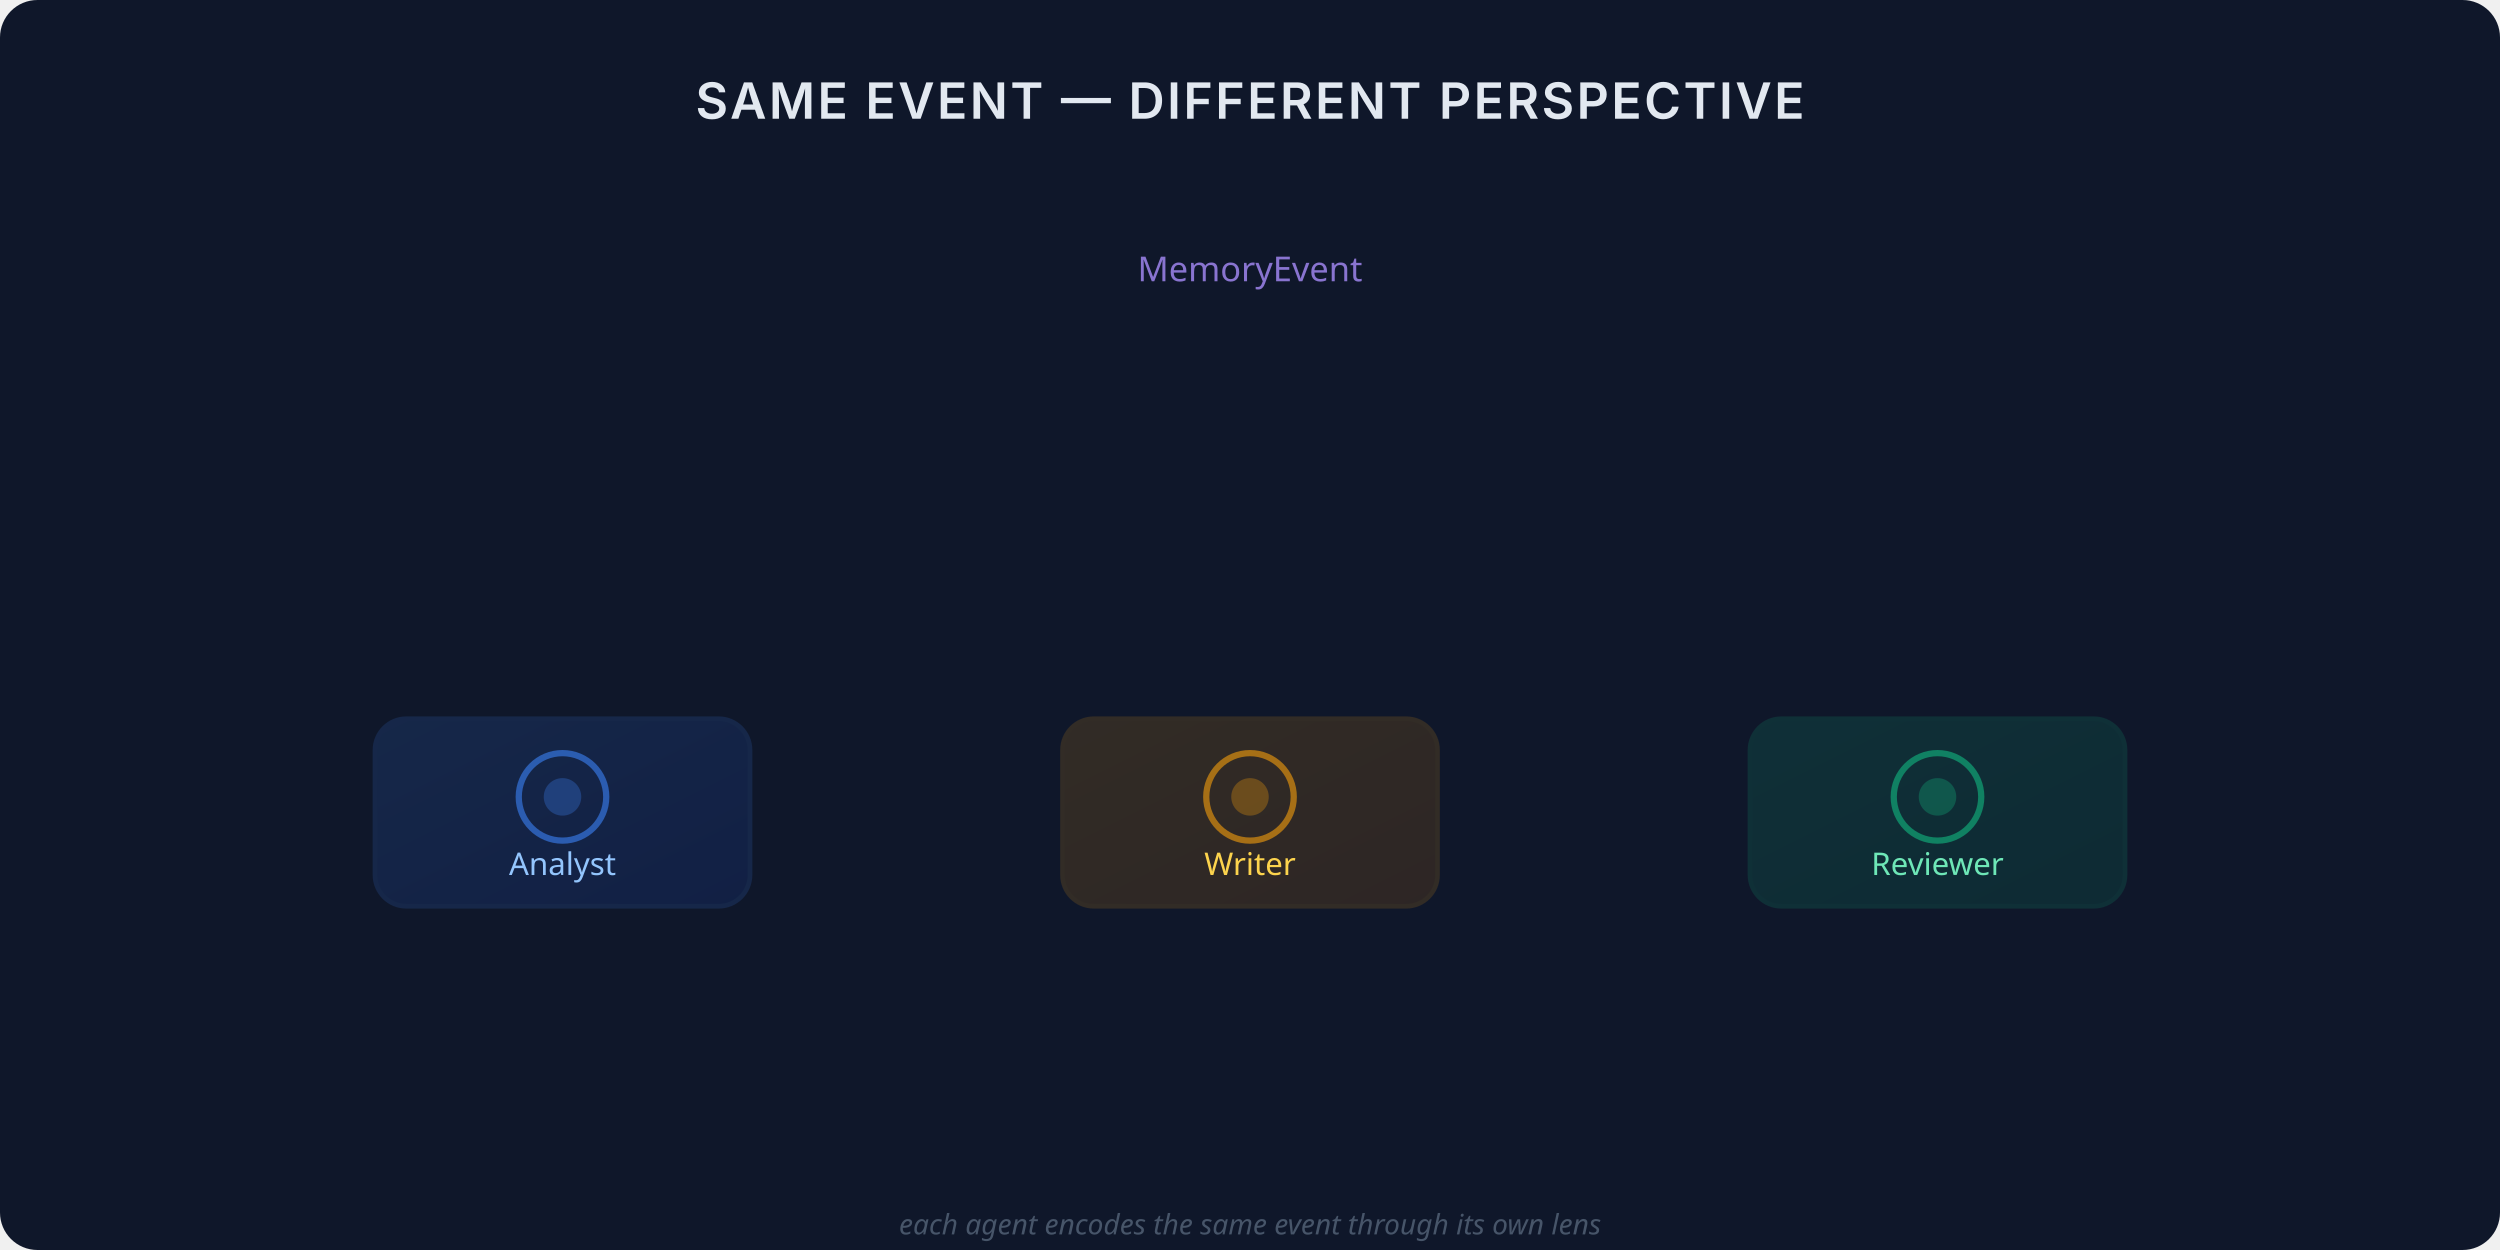
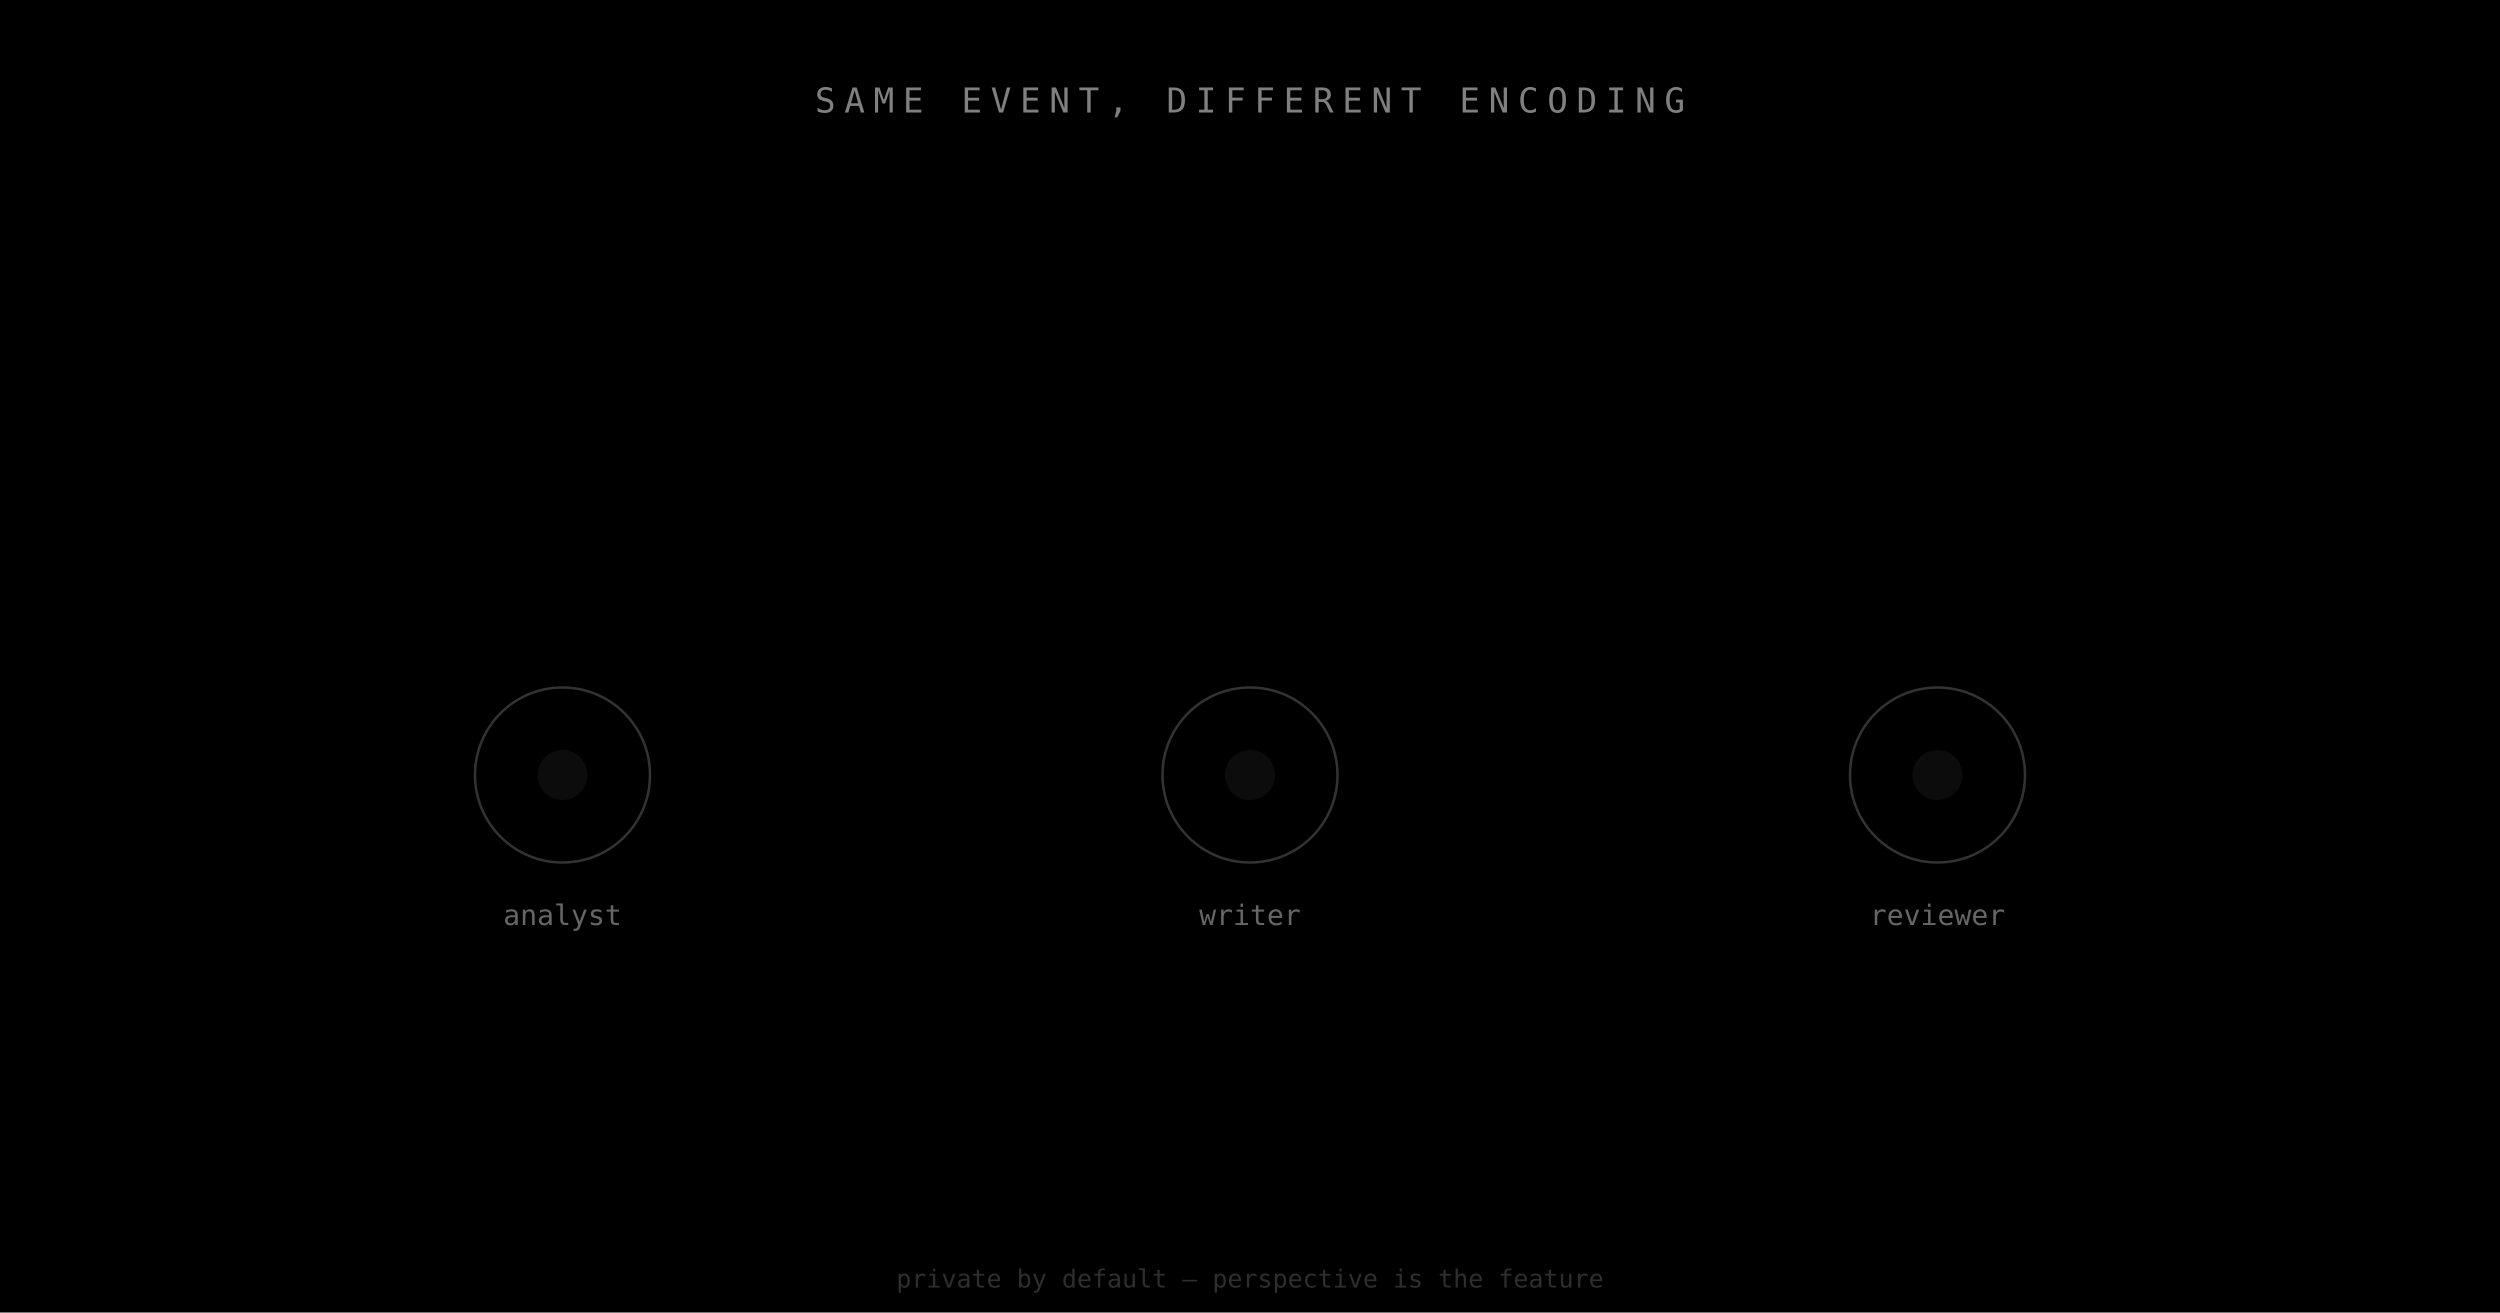
- <svg xmlns="http://www.w3.org/2000/svg" viewBox="0 0 800 400" width="800" height="400">
+ <svg xmlns="http://www.w3.org/2000/svg" viewBox="0 0 800 420" width="800" height="420">
  <defs>
-     <radialGradient id="eventGlow" cx="50%" cy="50%" r="50%">
-       <stop offset="0%" stop-color="#ffffff" stop-opacity="0.9" />
-       <stop offset="100%" stop-color="#a78bfa" stop-opacity="0" />
+     <radialGradient id="pulse" cx="50%" cy="50%" r="50%">
+       <stop offset="0%" stop-color="#ffffff" stop-opacity="0.6" />
+       <stop offset="100%" stop-color="#ffffff" stop-opacity="0" />
    </radialGradient>
-     <linearGradient id="gradA" x1="0%" y1="0%" x2="100%" y2="100%">
-       <stop offset="0%" stop-color="#3b82f6" />
-       <stop offset="100%" stop-color="#1d4ed8" />
-     </linearGradient>
-     <linearGradient id="gradB" x1="0%" y1="0%" x2="100%" y2="100%">
-       <stop offset="0%" stop-color="#f59e0b" />
-       <stop offset="100%" stop-color="#d97706" />
-     </linearGradient>
-     <linearGradient id="gradC" x1="0%" y1="0%" x2="100%" y2="100%">
-       <stop offset="0%" stop-color="#10b981" />
-       <stop offset="100%" stop-color="#059669" />
-     </linearGradient>
-     <filter id="softGlow">
-       <feGaussianBlur stdDeviation="2" result="blur" />
+     <filter id="glow">
+       <feGaussianBlur stdDeviation="3" result="blur" />
      <feMerge>
        <feMergeNode in="blur" />
        <feMergeNode in="SourceGraphic" />
      </feMerge>
    </filter>
+     <filter id="softblur">
+       <feGaussianBlur stdDeviation="1.5" />
+     </filter>
  </defs>
-   <rect width="800" height="400" fill="#0f172a" rx="12" />
-   <text x="400" y="38" text-anchor="middle" fill="#e2e8f0" font-family="system-ui, -apple-system, sans-serif" font-size="16" font-weight="600" letter-spacing="0.05em">
-     SAME EVENT — DIFFERENT PERSPECTIVE
+   <rect width="800" height="420" fill="#000000" rx="0" />
+   <text x="400" y="36" text-anchor="middle" fill="#ffffff" font-family="'SF Mono', 'Fira Code', 'Consolas', monospace" font-size="11" letter-spacing="0.25em" opacity="0.5">
+     SAME EVENT, DIFFERENT ENCODING
  </text>
-   <circle cx="400" cy="130" r="30" fill="url(#eventGlow)" opacity="0">
-     <animate attributeName="opacity" values="0;1;1;0.3;0.3" dur="6s" repeatCount="indefinite" />
-     <animate attributeName="r" values="8;30;30;30;30" dur="6s" repeatCount="indefinite" />
+   <circle cx="400" cy="110" r="6" fill="none" stroke="#ffffff" stroke-width="0.5" opacity="0">
+     <animate attributeName="r" values="6;40;40;40;40;40;40;40;40;40" dur="14s" repeatCount="indefinite" calcMode="spline" keySplines="0.25 0.1 0.25 1;0 0 1 1;0 0 1 1;0 0 1 1;0 0 1 1;0 0 1 1;0 0 1 1;0 0 1 1;0 0 1 1" />
+     <animate attributeName="opacity" values="0;0.4;0.15;0.15;0.15;0.15;0.15;0.15;0.08;0" dur="14s" repeatCount="indefinite" />
  </circle>
-   <circle cx="400" cy="130" r="8" fill="#a78bfa" opacity="0">
-     <animate attributeName="opacity" values="0;1;1;1;1" dur="6s" repeatCount="indefinite" />
+   <circle cx="400" cy="110" r="3" fill="#ffffff" opacity="0">
+     <animate attributeName="opacity" values="0;1;0.8;0.8;0.8;0.8;0.8;0.8;0.8;0.4" dur="14s" repeatCount="indefinite" />
+     <animate attributeName="r" values="2;4;3;3;3;3;3;3;3;3" dur="14s" repeatCount="indefinite" calcMode="spline" keySplines="0.25 0.1 0.25 1;0.25 0.1 0.25 1;0 0 1 1;0 0 1 1;0 0 1 1;0 0 1 1;0 0 1 1;0 0 1 1;0 0 1 1" />
  </circle>
-   <text x="400" y="90" text-anchor="middle" fill="#a78bfa" font-family="system-ui, sans-serif" font-size="11" opacity="0.8">
-     MemoryEvent
+   <text x="400" y="78" text-anchor="middle" fill="#ffffff" font-family="'SF Mono', monospace" font-size="9" opacity="0">
+     event
+     <animate attributeName="opacity" values="0;0.45;0.45;0.45;0.45;0.45;0.45;0.45;0.45;0.2" dur="14s" repeatCount="indefinite" />
  </text>
-   <line x1="380" y1="145" x2="180" y2="230" stroke="#3b82f6" stroke-width="1.5" stroke-dasharray="6,4" opacity="0">
-     <animate attributeName="opacity" values="0;0;0.6;0.6;0.2" dur="6s" repeatCount="indefinite" />
+   <line x1="382" y1="125" x2="180" y2="215" stroke="#ffffff" stroke-width="0.5" opacity="0">
+     <animate attributeName="opacity" values="0;0;0.3;0.3;0.3;0.3;0.3;0.3;0.12;0" dur="14s" repeatCount="indefinite" />
  </line>
-   <line x1="400" y1="155" x2="400" y2="230" stroke="#f59e0b" stroke-width="1.5" stroke-dasharray="6,4" opacity="0">
-     <animate attributeName="opacity" values="0;0;0.6;0.6;0.2" dur="6s" repeatCount="indefinite" />
+   <line x1="400" y1="130" x2="400" y2="215" stroke="#ffffff" stroke-width="0.5" opacity="0">
+     <animate attributeName="opacity" values="0;0;0.3;0.3;0.3;0.3;0.3;0.3;0.12;0" dur="14s" repeatCount="indefinite" />
  </line>
-   <line x1="420" y1="145" x2="620" y2="230" stroke="#10b981" stroke-width="1.5" stroke-dasharray="6,4" opacity="0">
-     <animate attributeName="opacity" values="0;0;0.6;0.6;0.2" dur="6s" repeatCount="indefinite" />
+   <line x1="418" y1="125" x2="620" y2="215" stroke="#ffffff" stroke-width="0.5" opacity="0">
+     <animate attributeName="opacity" values="0;0;0.3;0.3;0.3;0.3;0.3;0.3;0.12;0" dur="14s" repeatCount="indefinite" />
  </line>
-   <circle r="4" fill="#3b82f6" filter="url(#softGlow)" opacity="0">
-     <animate attributeName="opacity" values="0;0;1;0;0" dur="6s" repeatCount="indefinite" />
-     <animate attributeName="cx" values="380;380;180;180;180" dur="6s" repeatCount="indefinite" />
-     <animate attributeName="cy" values="145;145;230;230;230" dur="6s" repeatCount="indefinite" />
+   <circle r="2.5" fill="#ffffff" filter="url(#glow)" opacity="0">
+     <animate attributeName="opacity" values="0;0;0.9;0;0;0;0;0;0;0" dur="14s" repeatCount="indefinite" />
+     <animate attributeName="cx" values="382;382;180;180;180;180;180;180;180;180" dur="14s" repeatCount="indefinite" calcMode="spline" keySplines="0 0 1 1;0.4 0 0.2 1;0 0 1 1;0 0 1 1;0 0 1 1;0 0 1 1;0 0 1 1;0 0 1 1;0 0 1 1" />
+     <animate attributeName="cy" values="125;125;215;215;215;215;215;215;215;215" dur="14s" repeatCount="indefinite" calcMode="spline" keySplines="0 0 1 1;0.4 0 0.2 1;0 0 1 1;0 0 1 1;0 0 1 1;0 0 1 1;0 0 1 1;0 0 1 1;0 0 1 1" />
  </circle>
-   <circle r="4" fill="#f59e0b" filter="url(#softGlow)" opacity="0">
-     <animate attributeName="opacity" values="0;0;1;0;0" dur="6s" repeatCount="indefinite" />
-     <animate attributeName="cx" values="400;400;400;400;400" dur="6s" repeatCount="indefinite" />
-     <animate attributeName="cy" values="155;155;230;230;230" dur="6s" repeatCount="indefinite" />
+   <circle r="2.5" fill="#ffffff" filter="url(#glow)" opacity="0">
+     <animate attributeName="opacity" values="0;0;0.9;0;0;0;0;0;0;0" dur="14s" repeatCount="indefinite" />
+     <animate attributeName="cx" values="400;400;400;400;400;400;400;400;400;400" dur="14s" repeatCount="indefinite" />
+     <animate attributeName="cy" values="130;130;215;215;215;215;215;215;215;215" dur="14s" repeatCount="indefinite" calcMode="spline" keySplines="0 0 1 1;0.4 0 0.2 1;0 0 1 1;0 0 1 1;0 0 1 1;0 0 1 1;0 0 1 1;0 0 1 1;0 0 1 1" />
  </circle>
-   <circle r="4" fill="#10b981" filter="url(#softGlow)" opacity="0">
-     <animate attributeName="opacity" values="0;0;1;0;0" dur="6s" repeatCount="indefinite" />
-     <animate attributeName="cx" values="420;420;620;620;620" dur="6s" repeatCount="indefinite" />
-     <animate attributeName="cy" values="145;145;230;230;230" dur="6s" repeatCount="indefinite" />
+   <circle r="2.5" fill="#ffffff" filter="url(#glow)" opacity="0">
+     <animate attributeName="opacity" values="0;0;0.9;0;0;0;0;0;0;0" dur="14s" repeatCount="indefinite" />
+     <animate attributeName="cx" values="418;418;620;620;620;620;620;620;620;620" dur="14s" repeatCount="indefinite" calcMode="spline" keySplines="0 0 1 1;0.4 0 0.2 1;0 0 1 1;0 0 1 1;0 0 1 1;0 0 1 1;0 0 1 1;0 0 1 1;0 0 1 1" />
+     <animate attributeName="cy" values="125;125;215;215;215;215;215;215;215;215" dur="14s" repeatCount="indefinite" calcMode="spline" keySplines="0 0 1 1;0.4 0 0.2 1;0 0 1 1;0 0 1 1;0 0 1 1;0 0 1 1;0 0 1 1;0 0 1 1;0 0 1 1" />
  </circle>
-   <g transform="translate(180, 260)">
-     <rect x="-60" y="-30" width="120" height="60" rx="10" fill="url(#gradA)" opacity="0.15" stroke="#3b82f6" stroke-width="1.5" />
-     <circle cx="0" cy="-5" r="14" fill="none" stroke="#3b82f6" stroke-width="2" opacity="0.6">
-       <animate attributeName="opacity" values="0.6;0.6;0.6;1;0.6" dur="6s" repeatCount="indefinite" />
+   <g transform="translate(180, 248)">
+     <circle cx="0" cy="0" r="28" fill="none" stroke="#ffffff" stroke-width="0.8" opacity="0.2">
+       <animate attributeName="opacity" values="0.2;0.2;0.2;0.7;0.5;0.5;0.5;0.5;0.3;0.2" dur="14s" repeatCount="indefinite" />
+       <animate attributeName="r" values="28;28;28;32;30;30;30;30;28;28" dur="14s" repeatCount="indefinite" calcMode="spline" keySplines="0 0 1 1;0 0 1 1;0.25 0.1 0.25 1;0.25 0.1 0.25 1;0 0 1 1;0 0 1 1;0 0 1 1;0 0 1 1;0 0 1 1" />
    </circle>
-     <circle cx="0" cy="-5" r="6" fill="#3b82f6" opacity="0.3">
-       <animate attributeName="opacity" values="0.3;0.3;0.3;0.8;0.3" dur="6s" repeatCount="indefinite" />
-       <animate attributeName="r" values="6;6;6;10;6" dur="6s" repeatCount="indefinite" />
+     <circle cx="0" cy="0" r="8" fill="#ffffff" opacity="0.05">
+       <animate attributeName="opacity" values="0.05;0.05;0.05;0.25;0.12;0.12;0.12;0.12;0.05;0.05" dur="14s" repeatCount="indefinite" />
+       <animate attributeName="r" values="8;8;8;14;10;10;10;10;8;8" dur="14s" repeatCount="indefinite" calcMode="spline" keySplines="0 0 1 1;0 0 1 1;0.25 0.1 0.25 1;0.25 0.1 0.25 1;0 0 1 1;0 0 1 1;0 0 1 1;0 0 1 1;0 0 1 1" />
    </circle>
-     <text x="0" y="20" text-anchor="middle" fill="#93c5fd" font-family="system-ui, sans-serif" font-size="10" font-weight="500">Analyst</text>
-     <rect x="-50" y="40" width="40" height="12" rx="3" fill="#3b82f6" opacity="0">
-       <animate attributeName="opacity" values="0;0;0;0.7;0.7" dur="6s" repeatCount="indefinite" />
-     </rect>
-     <text x="-30" y="49" text-anchor="middle" fill="#e2e8f0" font-family="monospace" font-size="7" opacity="0">
-       0.82
-       <animate attributeName="opacity" values="0;0;0;1;1" dur="6s" repeatCount="indefinite" />
-     </text>
-     <rect x="10" y="40" width="40" height="12" rx="3" fill="#1d4ed8" opacity="0">
-       <animate attributeName="opacity" values="0;0;0;0.5;0.5" dur="6s" repeatCount="indefinite" />
-     </rect>
-     <text x="30" y="49" text-anchor="middle" fill="#e2e8f0" font-family="monospace" font-size="7" opacity="0">
-       trend
-       <animate attributeName="opacity" values="0;0;0;1;1" dur="6s" repeatCount="indefinite" />
-     </text>
+     <text x="0" y="48" text-anchor="middle" fill="#ffffff" font-family="'SF Mono', monospace" font-size="9" opacity="0.4">analyst</text>
+     <g opacity="0">
+       <animate attributeName="opacity" values="0;0;0;0;0.7;0.7;0.7;0.7;0.3;0" dur="14s" repeatCount="indefinite" />
+       <text x="-28" y="68" fill="#ffffff" font-family="'SF Mono', monospace" font-size="8" opacity="0.8">salience</text>
+       <text x="28" y="68" text-anchor="end" fill="#ffffff" font-family="'SF Mono', monospace" font-size="8" opacity="0.5">0.82</text>
+       <line x1="-28" y1="72" x2="28" y2="72" stroke="#ffffff" stroke-width="0.3" opacity="0.2" />
+       <text x="-28" y="84" fill="#ffffff" font-family="'SF Mono', monospace" font-size="8" opacity="0.8">focus</text>
+       <text x="28" y="84" text-anchor="end" fill="#ffffff" font-family="'SF Mono', monospace" font-size="8" opacity="0.5">trend</text>
+     </g>
  </g>
-   <g transform="translate(400, 260)">
-     <rect x="-60" y="-30" width="120" height="60" rx="10" fill="url(#gradB)" opacity="0.15" stroke="#f59e0b" stroke-width="1.5" />
-     <circle cx="0" cy="-5" r="14" fill="none" stroke="#f59e0b" stroke-width="2" opacity="0.6">
-       <animate attributeName="opacity" values="0.6;0.6;0.6;1;0.6" dur="6s" repeatCount="indefinite" />
+   <g transform="translate(400, 248)">
+     <circle cx="0" cy="0" r="28" fill="none" stroke="#ffffff" stroke-width="0.8" opacity="0.2">
+       <animate attributeName="opacity" values="0.2;0.2;0.2;0.7;0.5;0.5;0.5;0.5;0.3;0.2" dur="14s" repeatCount="indefinite" />
+       <animate attributeName="r" values="28;28;28;32;30;30;30;30;28;28" dur="14s" repeatCount="indefinite" calcMode="spline" keySplines="0 0 1 1;0 0 1 1;0.25 0.1 0.25 1;0.25 0.1 0.25 1;0 0 1 1;0 0 1 1;0 0 1 1;0 0 1 1;0 0 1 1" />
    </circle>
-     <circle cx="0" cy="-5" r="6" fill="#f59e0b" opacity="0.3">
-       <animate attributeName="opacity" values="0.3;0.3;0.3;0.8;0.3" dur="6s" repeatCount="indefinite" />
-       <animate attributeName="r" values="6;6;6;10;6" dur="6s" repeatCount="indefinite" />
+     <circle cx="0" cy="0" r="8" fill="#ffffff" opacity="0.05">
+       <animate attributeName="opacity" values="0.05;0.05;0.05;0.25;0.12;0.12;0.12;0.12;0.05;0.05" dur="14s" repeatCount="indefinite" />
+       <animate attributeName="r" values="8;8;8;14;10;10;10;10;8;8" dur="14s" repeatCount="indefinite" calcMode="spline" keySplines="0 0 1 1;0 0 1 1;0.25 0.1 0.25 1;0.25 0.1 0.25 1;0 0 1 1;0 0 1 1;0 0 1 1;0 0 1 1;0 0 1 1" />
    </circle>
-     <text x="0" y="20" text-anchor="middle" fill="#fcd34d" font-family="system-ui, sans-serif" font-size="10" font-weight="500">Writer</text>
-     <rect x="-50" y="40" width="40" height="12" rx="3" fill="#f59e0b" opacity="0">
-       <animate attributeName="opacity" values="0;0;0;0.7;0.7" dur="6s" repeatCount="indefinite" />
-     </rect>
-     <text x="-30" y="49" text-anchor="middle" fill="#0f172a" font-family="monospace" font-size="7" opacity="0">
-       0.45
-       <animate attributeName="opacity" values="0;0;0;1;1" dur="6s" repeatCount="indefinite" />
-     </text>
-     <rect x="10" y="40" width="40" height="12" rx="3" fill="#d97706" opacity="0">
-       <animate attributeName="opacity" values="0;0;0;0.5;0.5" dur="6s" repeatCount="indefinite" />
-     </rect>
-     <text x="30" y="49" text-anchor="middle" fill="#e2e8f0" font-family="monospace" font-size="7" opacity="0">
-       story
-       <animate attributeName="opacity" values="0;0;0;1;1" dur="6s" repeatCount="indefinite" />
-     </text>
+     <text x="0" y="48" text-anchor="middle" fill="#ffffff" font-family="'SF Mono', monospace" font-size="9" opacity="0.4">writer</text>
+     <g opacity="0">
+       <animate attributeName="opacity" values="0;0;0;0;0.7;0.7;0.7;0.7;0.3;0" dur="14s" repeatCount="indefinite" />
+       <text x="-28" y="68" fill="#ffffff" font-family="'SF Mono', monospace" font-size="8" opacity="0.8">salience</text>
+       <text x="28" y="68" text-anchor="end" fill="#ffffff" font-family="'SF Mono', monospace" font-size="8" opacity="0.5">0.41</text>
+       <line x1="-28" y1="72" x2="28" y2="72" stroke="#ffffff" stroke-width="0.3" opacity="0.2" />
+       <text x="-28" y="84" fill="#ffffff" font-family="'SF Mono', monospace" font-size="8" opacity="0.8">focus</text>
+       <text x="28" y="84" text-anchor="end" fill="#ffffff" font-family="'SF Mono', monospace" font-size="8" opacity="0.5">narrative</text>
+     </g>
  </g>
-   <g transform="translate(620, 260)">
-     <rect x="-60" y="-30" width="120" height="60" rx="10" fill="url(#gradC)" opacity="0.15" stroke="#10b981" stroke-width="1.5" />
-     <circle cx="0" cy="-5" r="14" fill="none" stroke="#10b981" stroke-width="2" opacity="0.6">
-       <animate attributeName="opacity" values="0.6;0.6;0.6;1;0.6" dur="6s" repeatCount="indefinite" />
+   <g transform="translate(620, 248)">
+     <circle cx="0" cy="0" r="28" fill="none" stroke="#ffffff" stroke-width="0.8" opacity="0.2">
+       <animate attributeName="opacity" values="0.2;0.2;0.2;0.7;0.5;0.5;0.5;0.5;0.3;0.2" dur="14s" repeatCount="indefinite" />
+       <animate attributeName="r" values="28;28;28;32;30;30;30;30;28;28" dur="14s" repeatCount="indefinite" calcMode="spline" keySplines="0 0 1 1;0 0 1 1;0.25 0.1 0.25 1;0.25 0.1 0.25 1;0 0 1 1;0 0 1 1;0 0 1 1;0 0 1 1;0 0 1 1" />
    </circle>
-     <circle cx="0" cy="-5" r="6" fill="#10b981" opacity="0.3">
-       <animate attributeName="opacity" values="0.3;0.3;0.3;0.8;0.3" dur="6s" repeatCount="indefinite" />
-       <animate attributeName="r" values="6;6;6;10;6" dur="6s" repeatCount="indefinite" />
+     <circle cx="0" cy="0" r="8" fill="#ffffff" opacity="0.05">
+       <animate attributeName="opacity" values="0.05;0.05;0.05;0.25;0.12;0.12;0.12;0.12;0.05;0.05" dur="14s" repeatCount="indefinite" />
+       <animate attributeName="r" values="8;8;8;14;10;10;10;10;8;8" dur="14s" repeatCount="indefinite" calcMode="spline" keySplines="0 0 1 1;0 0 1 1;0.25 0.1 0.25 1;0.25 0.1 0.25 1;0 0 1 1;0 0 1 1;0 0 1 1;0 0 1 1;0 0 1 1" />
    </circle>
-     <text x="0" y="20" text-anchor="middle" fill="#6ee7b7" font-family="system-ui, sans-serif" font-size="10" font-weight="500">Reviewer</text>
-     <rect x="-50" y="40" width="40" height="12" rx="3" fill="#10b981" opacity="0">
-       <animate attributeName="opacity" values="0;0;0;0.7;0.7" dur="6s" repeatCount="indefinite" />
-     </rect>
-     <text x="-30" y="49" text-anchor="middle" fill="#0f172a" font-family="monospace" font-size="7" opacity="0">
-       0.91
-       <animate attributeName="opacity" values="0;0;0;1;1" dur="6s" repeatCount="indefinite" />
-     </text>
-     <rect x="10" y="40" width="40" height="12" rx="3" fill="#059669" opacity="0">
-       <animate attributeName="opacity" values="0;0;0;0.5;0.5" dur="6s" repeatCount="indefinite" />
-     </rect>
-     <text x="30" y="49" text-anchor="middle" fill="#e2e8f0" font-family="monospace" font-size="7" opacity="0">
-       risk
-       <animate attributeName="opacity" values="0;0;0;1;1" dur="6s" repeatCount="indefinite" />
-     </text>
+     <text x="0" y="48" text-anchor="middle" fill="#ffffff" font-family="'SF Mono', monospace" font-size="9" opacity="0.4">reviewer</text>
+     <g opacity="0">
+       <animate attributeName="opacity" values="0;0;0;0;0.7;0.7;0.7;0.7;0.3;0" dur="14s" repeatCount="indefinite" />
+       <text x="-28" y="68" fill="#ffffff" font-family="'SF Mono', monospace" font-size="8" opacity="0.8">salience</text>
+       <text x="28" y="68" text-anchor="end" fill="#ffffff" font-family="'SF Mono', monospace" font-size="8" opacity="0.5">0.93</text>
+       <line x1="-28" y1="72" x2="28" y2="72" stroke="#ffffff" stroke-width="0.3" opacity="0.2" />
+       <text x="-28" y="84" fill="#ffffff" font-family="'SF Mono', monospace" font-size="8" opacity="0.8">focus</text>
+       <text x="28" y="84" text-anchor="end" fill="#ffffff" font-family="'SF Mono', monospace" font-size="8" opacity="0.5">risk</text>
+     </g>
  </g>
-   <line x1="200" y1="330" x2="350" y2="365" stroke="#3b82f6" stroke-width="1" stroke-dasharray="4,3" opacity="0">
-     <animate attributeName="opacity" values="0;0;0;0;0.6" dur="6s" repeatCount="indefinite" />
+   <line x1="195" y1="340" x2="340" y2="378" stroke="#ffffff" stroke-width="0.4" opacity="0">
+     <animate attributeName="opacity" values="0;0;0;0;0;0;0.3;0.3;0.15;0" dur="14s" repeatCount="indefinite" />
  </line>
-   <circle r="3" fill="#3b82f6" opacity="0">
-     <animate attributeName="opacity" values="0;0;0;0;1" dur="6s" repeatCount="indefinite" />
-     <animate attributeName="cx" values="200;200;200;200;350" dur="6s" repeatCount="indefinite" />
-     <animate attributeName="cy" values="330;330;330;330;365" dur="6s" repeatCount="indefinite" />
+   <circle r="2" fill="#ffffff" filter="url(#glow)" opacity="0">
+     <animate attributeName="opacity" values="0;0;0;0;0;0;0.8;0;0;0" dur="14s" repeatCount="indefinite" />
+     <animate attributeName="cx" values="195;195;195;195;195;195;340;340;340;340" dur="14s" repeatCount="indefinite" calcMode="spline" keySplines="0 0 1 1;0 0 1 1;0 0 1 1;0 0 1 1;0 0 1 1;0.4 0 0.2 1;0 0 1 1;0 0 1 1;0 0 1 1" />
+     <animate attributeName="cy" values="340;340;340;340;340;340;378;378;378;378" dur="14s" repeatCount="indefinite" calcMode="spline" keySplines="0 0 1 1;0 0 1 1;0 0 1 1;0 0 1 1;0 0 1 1;0.4 0 0.2 1;0 0 1 1;0 0 1 1;0 0 1 1" />
  </circle>
-   <rect x="340" y="355" width="120" height="28" rx="6" fill="#1e293b" stroke="#475569" stroke-width="1" stroke-dasharray="4,2" opacity="0">
-     <animate attributeName="opacity" values="0;0;0;0;0.8" dur="6s" repeatCount="indefinite" />
+   <rect x="338" y="368" width="124" height="22" rx="4" fill="none" stroke="#ffffff" stroke-width="0.5" stroke-dasharray="3,3" opacity="0">
+     <animate attributeName="opacity" values="0;0;0;0;0;0;0;0.35;0.35;0" dur="14s" repeatCount="indefinite" />
  </rect>
-   <text x="400" y="373" text-anchor="middle" fill="#94a3b8" font-family="system-ui, sans-serif" font-size="9" opacity="0">
-     SharedMemory (opt-in)
-     <animate attributeName="opacity" values="0;0;0;0;0.8" dur="6s" repeatCount="indefinite" />
+   <text x="400" y="383" text-anchor="middle" fill="#ffffff" font-family="'SF Mono', monospace" font-size="8" opacity="0">
+     shared (opt-in)
+     <animate attributeName="opacity" values="0;0;0;0;0;0;0;0.3;0.3;0" dur="14s" repeatCount="indefinite" />
  </text>
-   <text x="400" y="395" text-anchor="middle" fill="#475569" font-family="system-ui, sans-serif" font-size="9" font-style="italic">
-     each agent encodes the same event through its own lens
+   <text x="400" y="412" text-anchor="middle" fill="#ffffff" font-family="'SF Mono', monospace" font-size="8" opacity="0.18">
+     private by default — perspective is the feature
  </text>
</svg>
